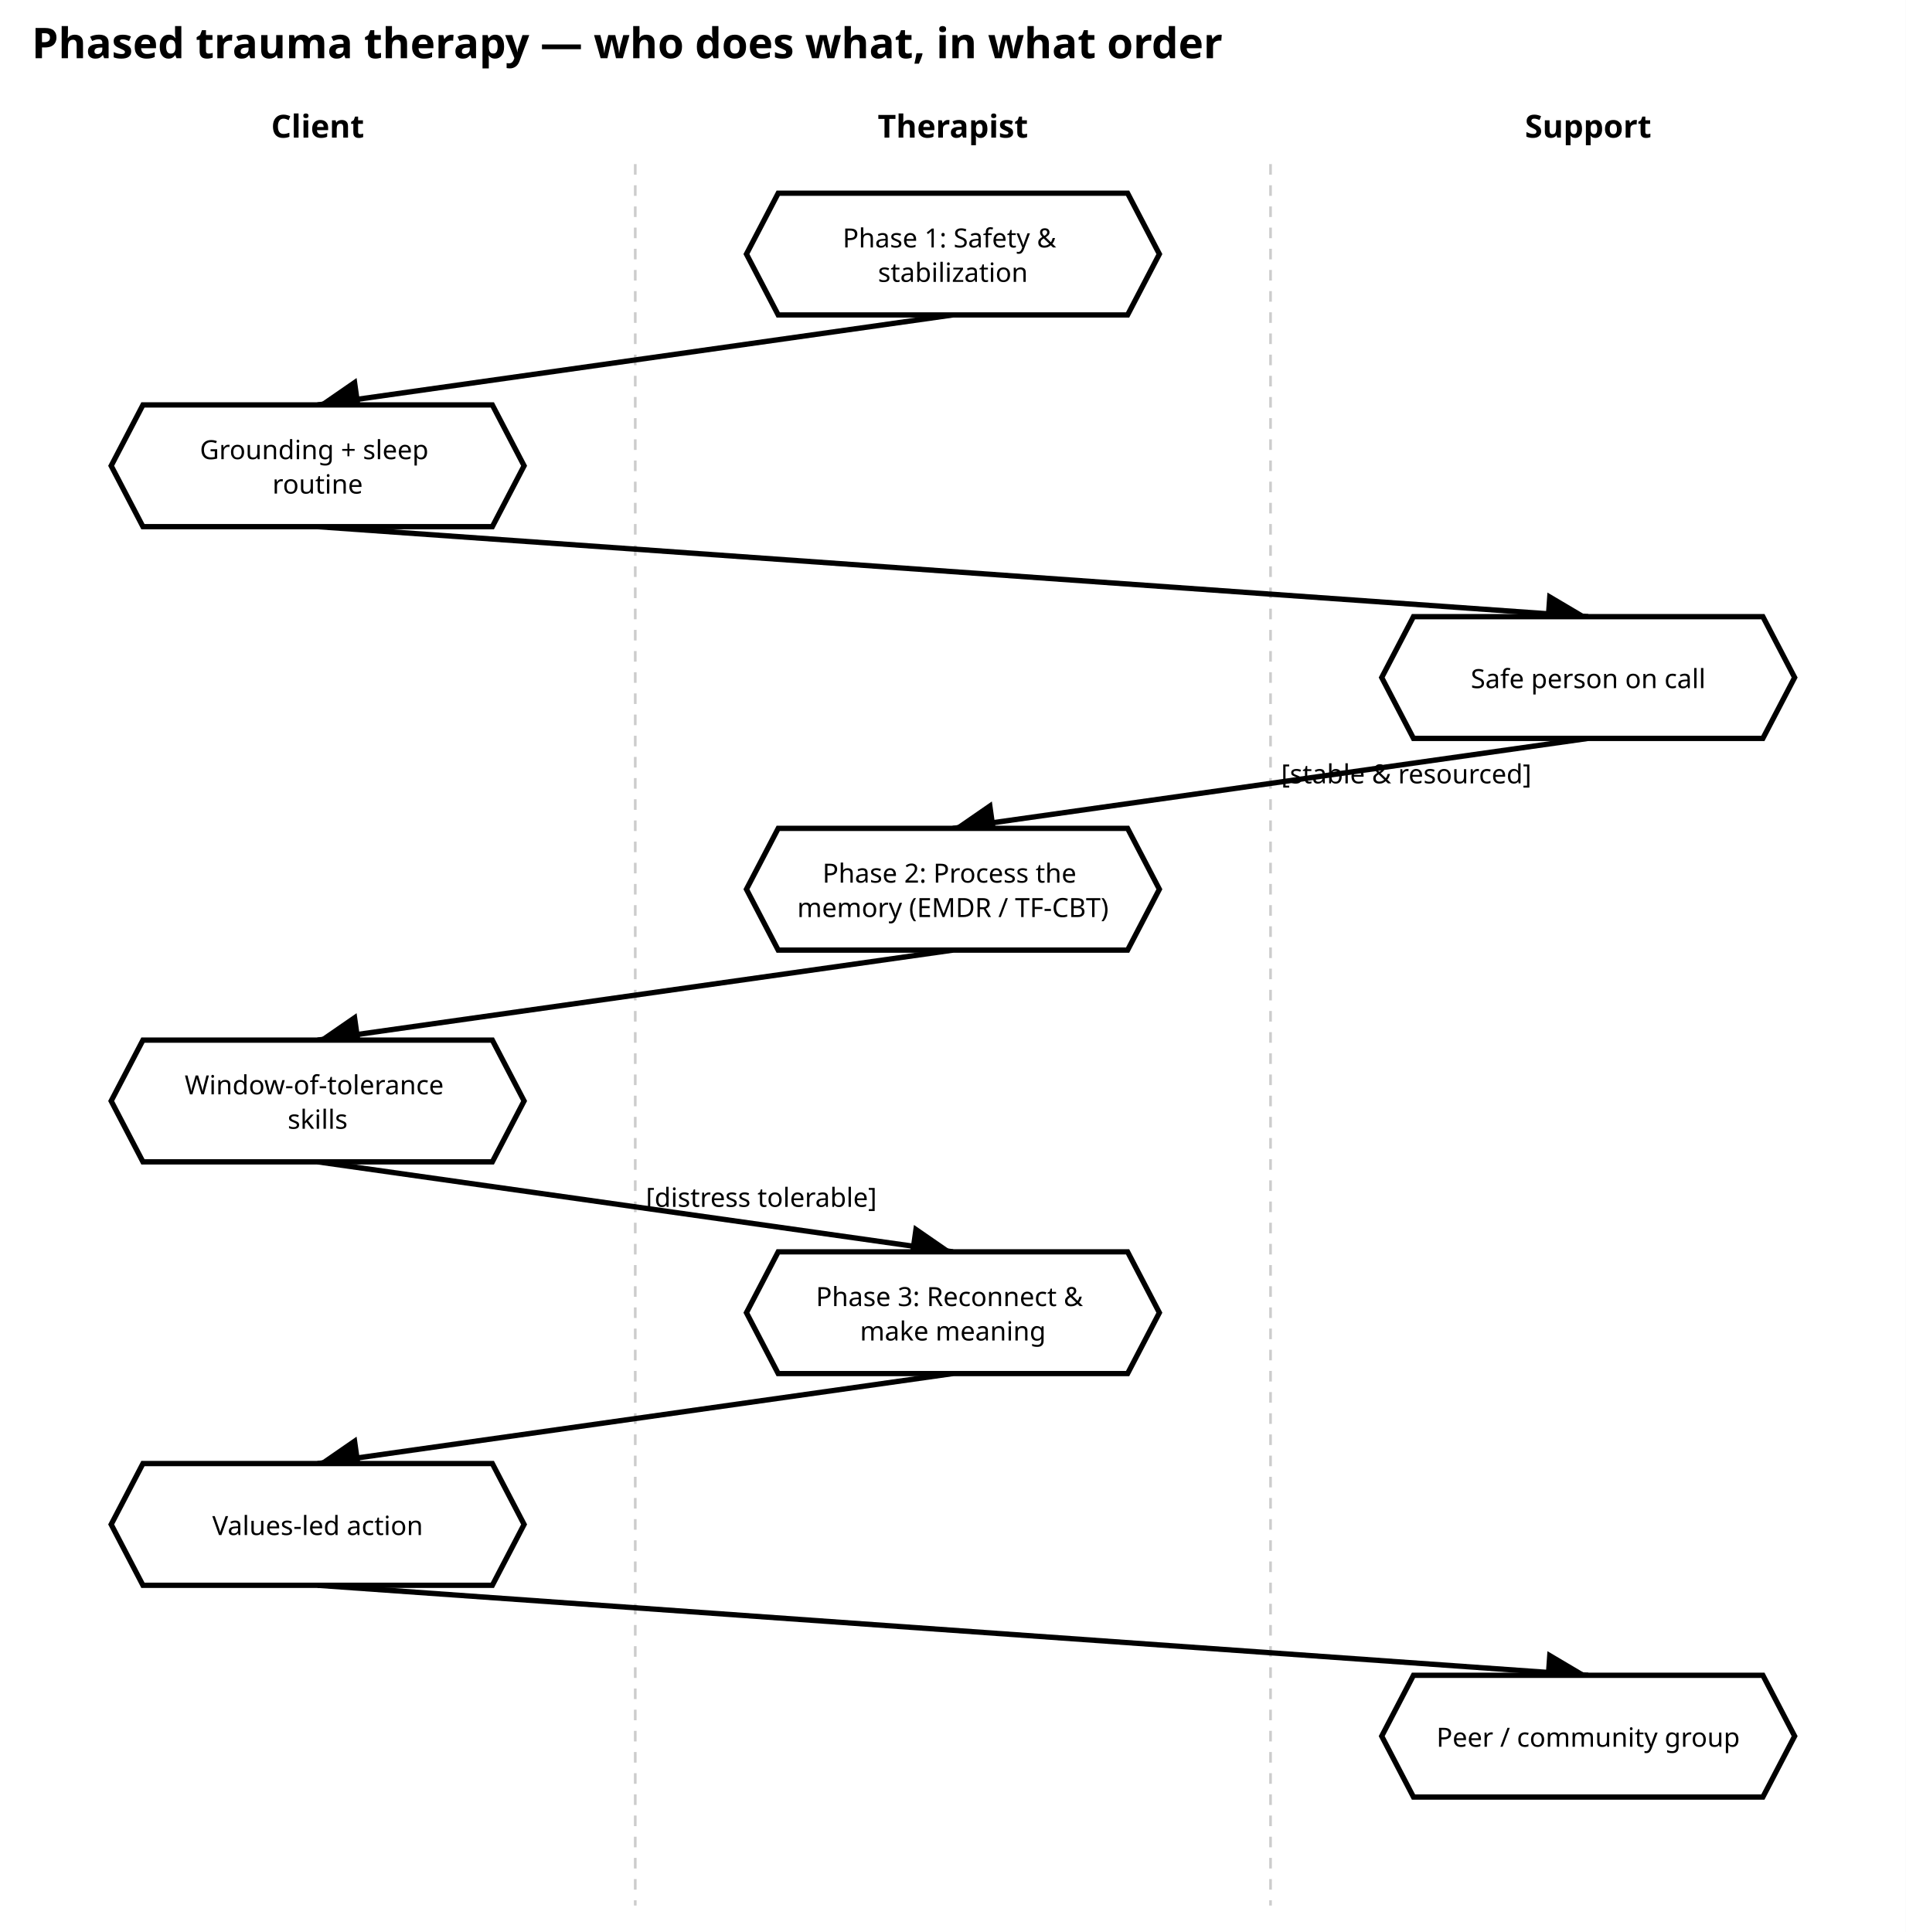
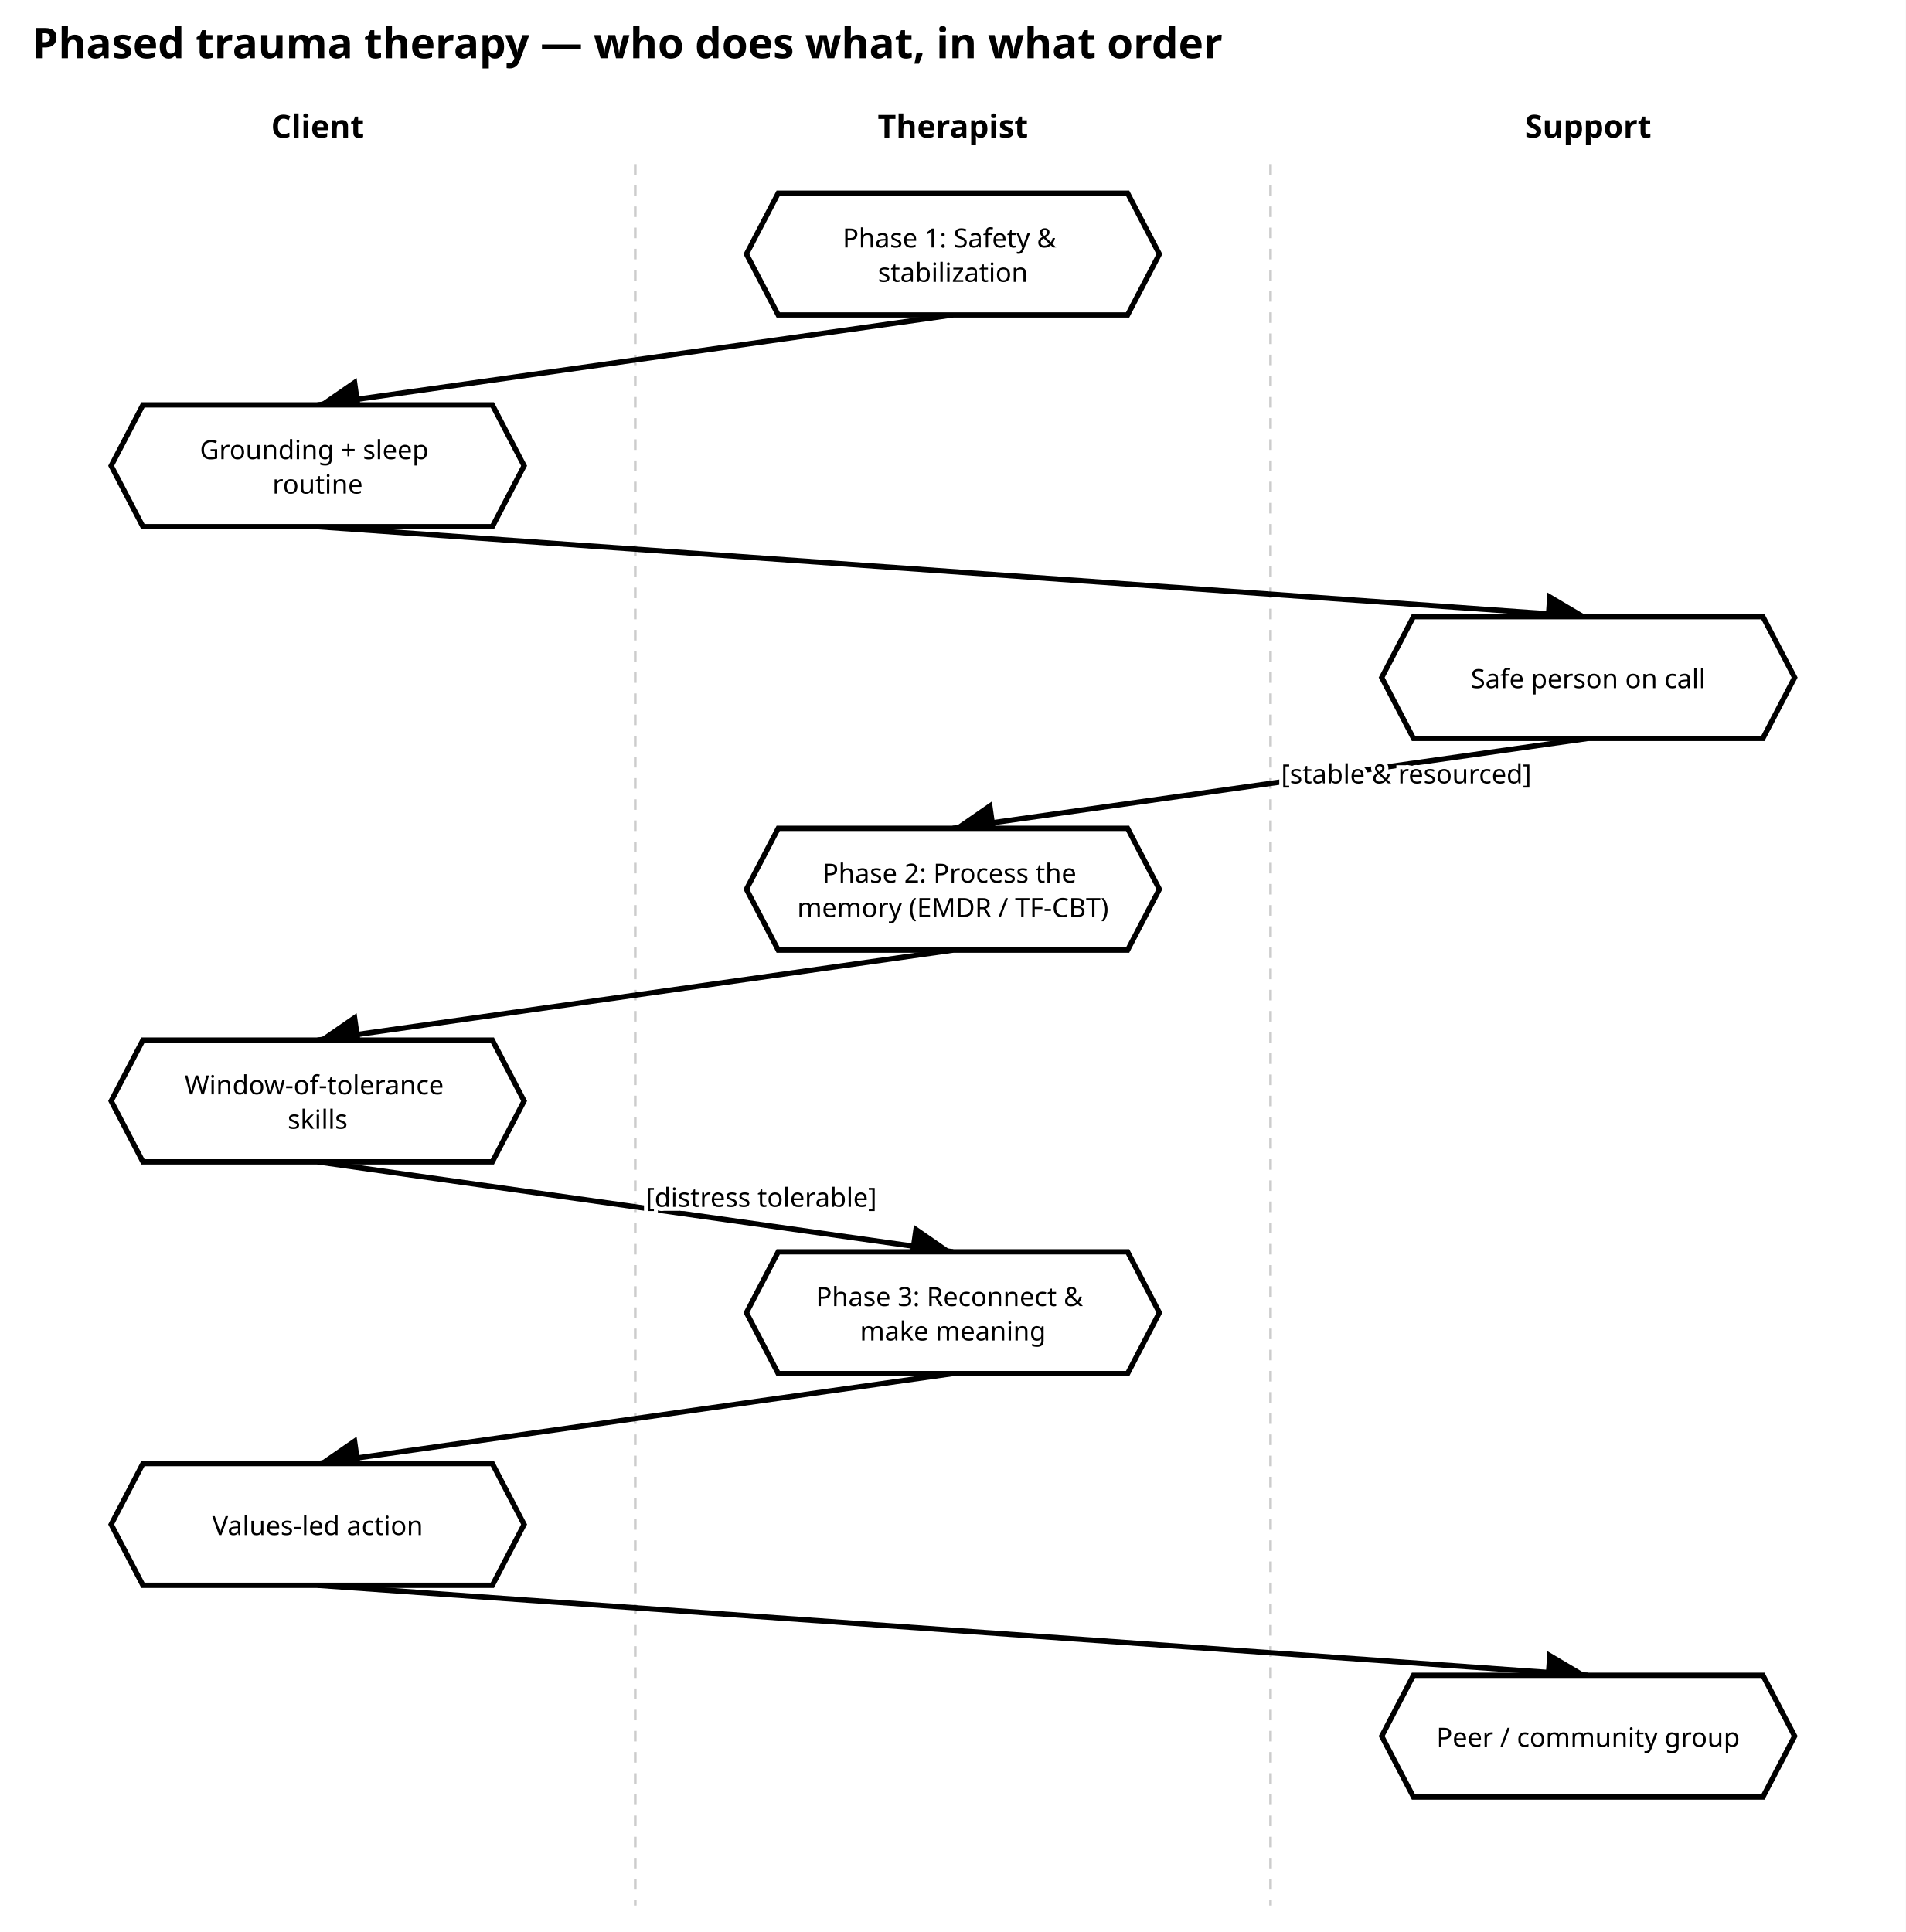
<svg xmlns="http://www.w3.org/2000/svg" viewBox="0 0 720 730" role="img" aria-label="Intervention sequence: Phased trauma therapy — who does what, in what order. Lanes: Client, Therapist, Support. Steps in order: Phase 1: Safety &amp; stabilization (Therapist) → Grounding + sleep routine (Client) → Safe person on call (Support) → Phase 2: Process the memory (EMDR / TF-CBT) (Therapist) → Window-of-tolerance skills (Client) → Phase 3: Reconnect &amp; make meaning (Therapist) → Values-led action (Client) → Peer / community group (Support).">
  <defs>
    <marker id="arrow" markerWidth="10" markerHeight="10" refX="8" refY="4" orient="auto-start-reverse">
      <path d="M0,0 L8,4 L0,8 z" fill="#000" />
    </marker>
  </defs>
  <rect x="0" y="0" width="720" height="730" fill="#fff" />
  <text x="12" y="22" font-family="sans-serif" font-size="16" font-weight="700">Phased trauma therapy — who does what, in what order</text>
  <text x="120" y="52" text-anchor="middle" font-family="sans-serif" font-size="12" font-weight="700">Client</text>
  <text x="360" y="52" text-anchor="middle" font-family="sans-serif" font-size="12" font-weight="700">Therapist</text>
  <line x1="240" y1="62" x2="240" y2="720" stroke="#ccc" stroke-width="1" stroke-dasharray="4 4" />
  <text x="600" y="52" text-anchor="middle" font-family="sans-serif" font-size="12" font-weight="700">Support</text>
  <line x1="480" y1="62" x2="480" y2="720" stroke="#ccc" stroke-width="1" stroke-dasharray="4 4" />
  <path data-el="edge:e1" d="M 360,119 L 120,153" fill="none" stroke="#000" stroke-width="2" marker-end="url(#arrow)" />
  <path data-el="edge:e2" d="M 120,199 L 600,233" fill="none" stroke="#000" stroke-width="2" marker-end="url(#arrow)" />
  <path data-el="edge:e3" d="M 600,279 L 360,313" fill="none" stroke="#000" stroke-width="2" marker-end="url(#arrow)" />
-   <text x="484" y="296" font-family="sans-serif" font-size="10" data-el="edgelabel:e3">[stable &amp; resourced]</text>
+   <text x="484" y="296" font-family="sans-serif" font-size="10" stroke="#fff" stroke-width="3" paint-order="stroke" data-el="edgelabel:e3">[stable &amp; resourced]</text>
  <path data-el="edge:e4" d="M 360,359 L 120,393" fill="none" stroke="#000" stroke-width="2" marker-end="url(#arrow)" />
  <path data-el="edge:e5" d="M 120,439 L 360,473" fill="none" stroke="#000" stroke-width="2" marker-end="url(#arrow)" />
-   <text x="244" y="456" font-family="sans-serif" font-size="10" data-el="edgelabel:e5">[distress tolerable]</text>
+   <text x="244" y="456" font-family="sans-serif" font-size="10" stroke="#fff" stroke-width="3" paint-order="stroke" data-el="edgelabel:e5">[distress tolerable]</text>
  <path data-el="edge:e6" d="M 360,519 L 120,553" fill="none" stroke="#000" stroke-width="2" marker-end="url(#arrow)" />
  <path data-el="edge:e7" d="M 120,599 L 600,633" fill="none" stroke="#000" stroke-width="2" marker-end="url(#arrow)" />
  <polygon data-el="node:t1" points="294,73 426,73 438,96 426,119 294,119 282,96" fill="#fff" stroke="#000" stroke-width="2" />
  <text text-anchor="middle" font-family="sans-serif" font-size="10" data-el="nodelabel:t1">
    <tspan x="360" y="93.5">Phase 1: Safety &amp;</tspan>
    <tspan x="360" y="106.5">stabilization</tspan>
  </text>
  <polygon data-el="node:c1" points="54,153 186,153 198,176 186,199 54,199 42,176" fill="#fff" stroke="#000" stroke-width="2" />
  <text text-anchor="middle" font-family="sans-serif" font-size="10" data-el="nodelabel:c1">
    <tspan x="120" y="173.5">Grounding + sleep</tspan>
    <tspan x="120" y="186.5">routine</tspan>
  </text>
  <polygon data-el="node:s1" points="534,233 666,233 678,256 666,279 534,279 522,256" fill="#fff" stroke="#000" stroke-width="2" />
  <text x="600" y="260" font-family="sans-serif" font-size="10" text-anchor="middle" data-el="nodelabel:s1">Safe person on call</text>
  <polygon data-el="node:t2" points="294,313 426,313 438,336 426,359 294,359 282,336" fill="#fff" stroke="#000" stroke-width="2" />
  <text text-anchor="middle" font-family="sans-serif" font-size="10" data-el="nodelabel:t2">
    <tspan x="360" y="333.5">Phase 2: Process the</tspan>
    <tspan x="360" y="346.5">memory (EMDR / TF-CBT)</tspan>
  </text>
  <polygon data-el="node:c2" points="54,393 186,393 198,416 186,439 54,439 42,416" fill="#fff" stroke="#000" stroke-width="2" />
  <text text-anchor="middle" font-family="sans-serif" font-size="10" data-el="nodelabel:c2">
    <tspan x="120" y="413.5">Window-of-tolerance</tspan>
    <tspan x="120" y="426.5">skills</tspan>
  </text>
  <polygon data-el="node:t3" points="294,473 426,473 438,496 426,519 294,519 282,496" fill="#fff" stroke="#000" stroke-width="2" />
  <text text-anchor="middle" font-family="sans-serif" font-size="10" data-el="nodelabel:t3">
    <tspan x="360" y="493.5">Phase 3: Reconnect &amp;</tspan>
    <tspan x="360" y="506.5">make meaning</tspan>
  </text>
  <polygon data-el="node:c3" points="54,553 186,553 198,576 186,599 54,599 42,576" fill="#fff" stroke="#000" stroke-width="2" />
  <text x="120" y="580" font-family="sans-serif" font-size="10" text-anchor="middle" data-el="nodelabel:c3">Values-led action</text>
  <polygon data-el="node:s2" points="534,633 666,633 678,656 666,679 534,679 522,656" fill="#fff" stroke="#000" stroke-width="2" />
  <text x="600" y="660" font-family="sans-serif" font-size="10" text-anchor="middle" data-el="nodelabel:s2">Peer / community group</text>
</svg>
